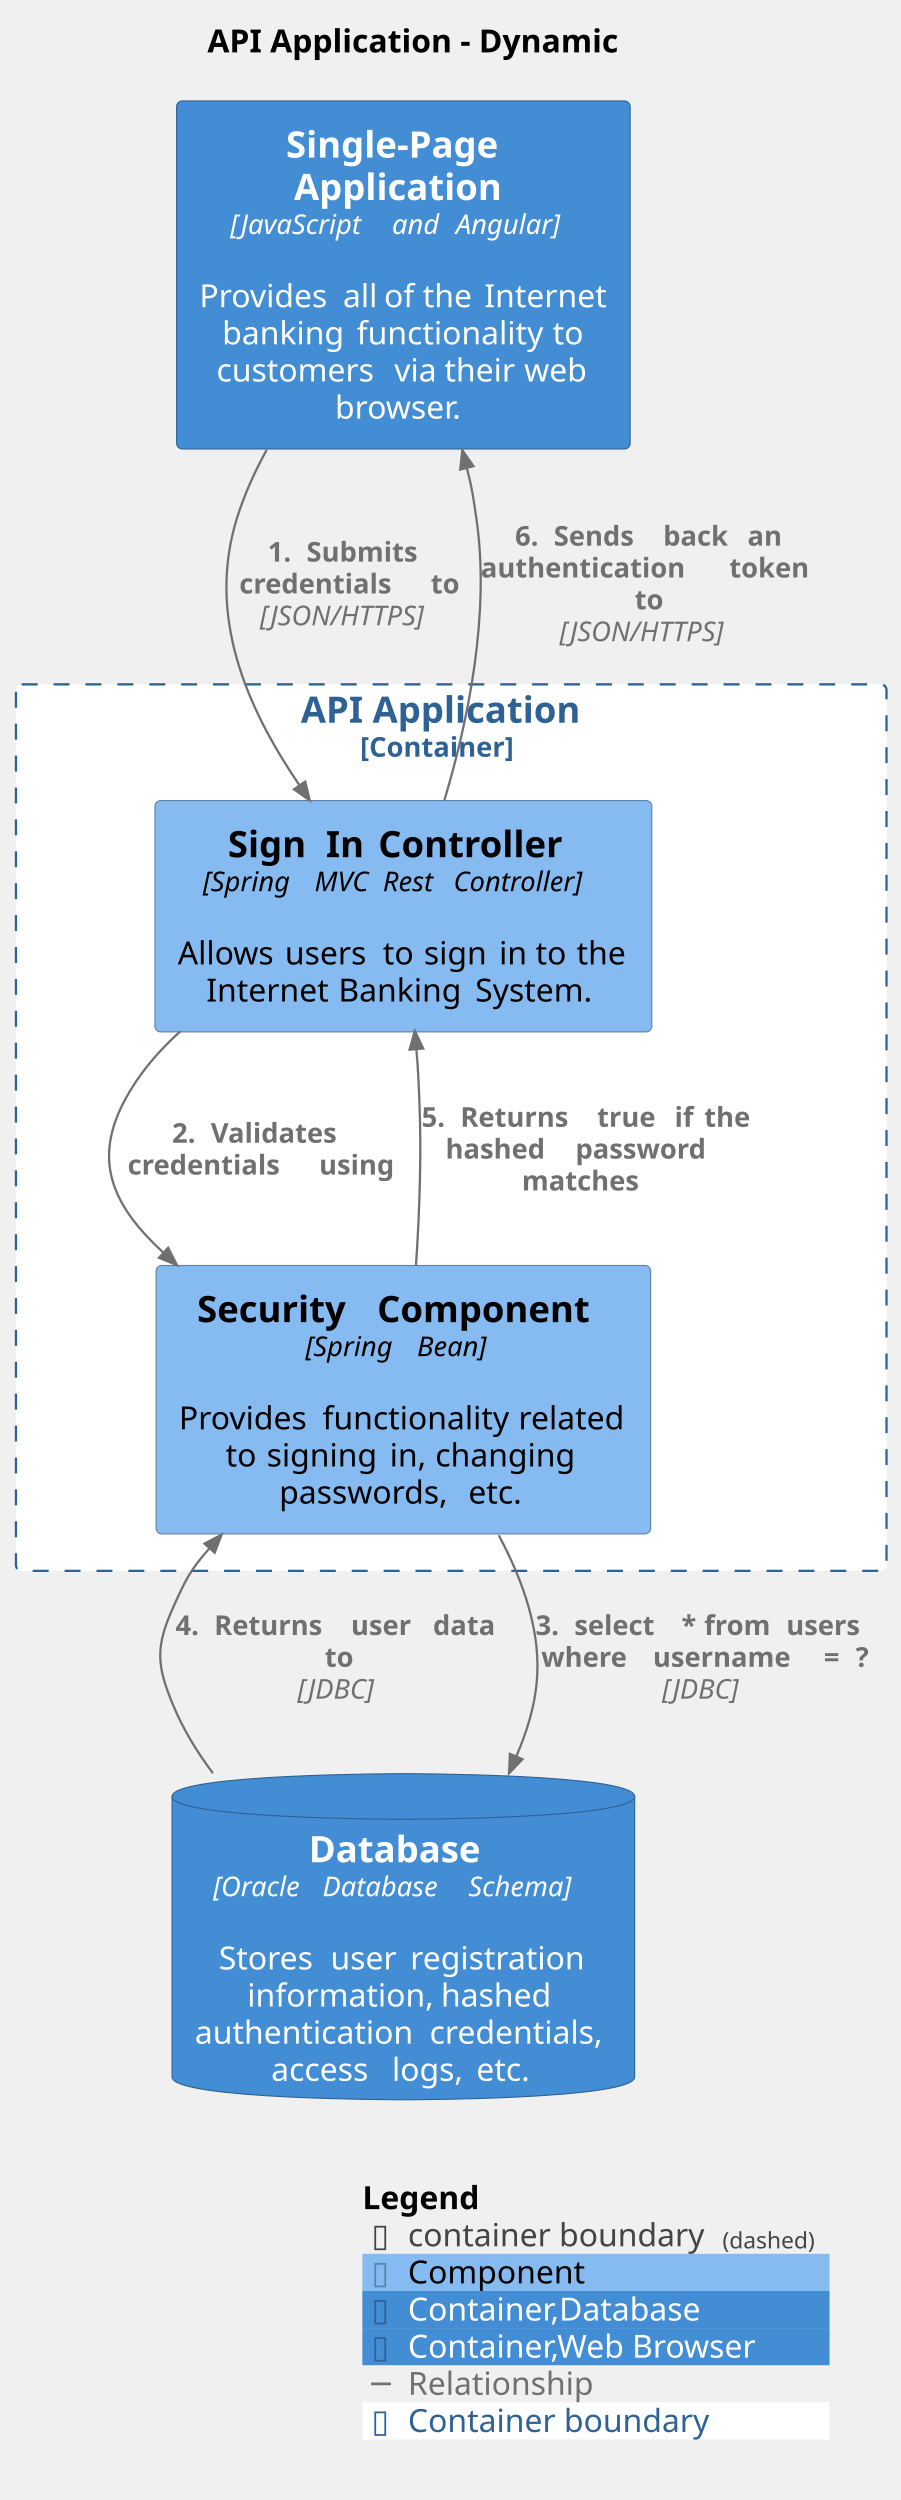
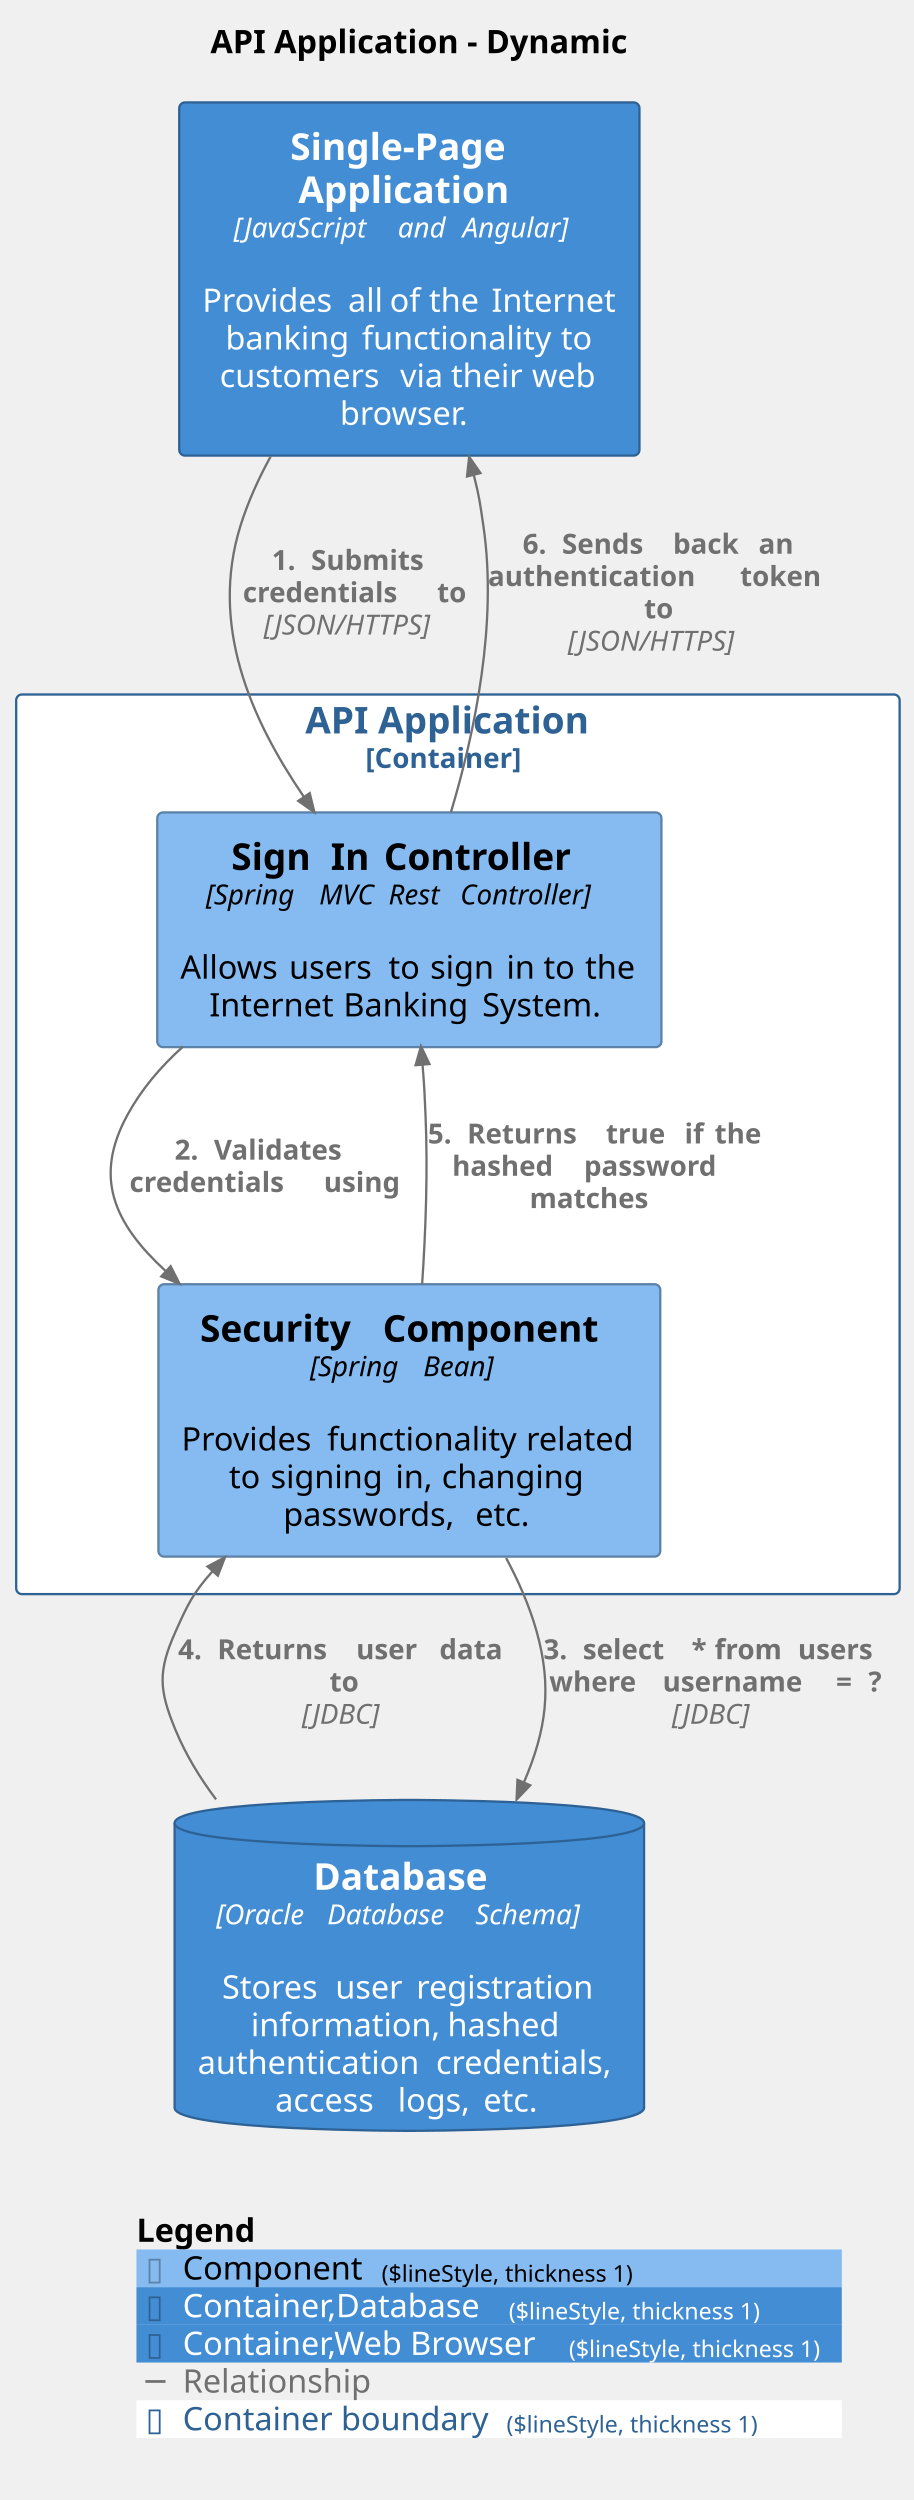
- <svg xmlns="http://www.w3.org/2000/svg" contentStyleType="text/css" height="1097px" preserveAspectRatio="none" style="width:395px;height:1097px;background:#FFFFFF;" version="1.1" viewBox="0 0 395 1097" width="395px" zoomAndPan="magnify">
+ <svg xmlns="http://www.w3.org/2000/svg" contentStyleType="text/css" height="1081px" preserveAspectRatio="none" style="width:395px;height:1081px;background:#FFFFFF;" version="1.1" viewBox="0 0 395 1081" width="395px" zoomAndPan="magnify">
  <defs />
  <g>
    <text fill="#000000" font-family="sans-serif" font-size="14" font-weight="bold" lengthAdjust="spacing" textLength="199" x="91" y="22.995">API Application - Dynamic</text>
    <g id="cluster_InternetBankingSystem.APIApplication_boundary">
-       <rect fill="#FFFFFF" height="389" rx="2.5" ry="2.5" style="stroke:#2E6295;stroke-width:1.0;stroke-dasharray:7.0,7.0;" width="382" x="7" y="300.297" />
+       <rect fill="#FFFFFF" height="389" rx="2.5" ry="2.5" style="stroke:#2E6295;stroke-width:1.0;" width="382" x="7" y="300.297" />
      <text fill="#2E6295" font-family="sans-serif" font-size="16" font-weight="bold" lengthAdjust="spacing" textLength="132" x="132" y="317.148">API Application</text>
      <text fill="#2E6295" font-family="sans-serif" font-size="12" font-weight="bold" lengthAdjust="spacing" textLength="80" x="158" y="332.06">[Container]</text>
    </g>
    <g id="elem_InternetBankingSystem.APIApplication.SignInController">
-       <rect fill="#85BBF0" height="101.484" rx="2.5" ry="2.5" style="stroke:#5D82A8;stroke-width:0.5;" width="218" x="68" y="351.297" />
+       <rect fill="#85BBF0" height="101.484" rx="2.5" ry="2.5" style="stroke:#5D82A8;stroke-width:1.0;" width="218" x="68" y="351.297" />
      <text fill="#000000" font-family="sans-serif" font-size="16" font-weight="bold" lengthAdjust="spacing" textLength="37" x="100" y="376.148">Sign</text>
      <text fill="#000000" font-family="sans-serif" font-size="16" font-weight="bold" lengthAdjust="spacing" textLength="6" x="137" y="376.148"> </text>
      <text fill="#000000" font-family="sans-serif" font-size="16" font-weight="bold" lengthAdjust="spacing" textLength="17" x="143" y="376.148">In</text>
      <text fill="#000000" font-family="sans-serif" font-size="16" font-weight="bold" lengthAdjust="spacing" textLength="6" x="160" y="376.148"> </text>
      <text fill="#000000" font-family="sans-serif" font-size="16" font-weight="bold" lengthAdjust="spacing" textLength="88" x="166" y="376.148">Controller</text>
      <text fill="#000000" font-family="sans-serif" font-size="12" font-style="italic" lengthAdjust="spacing" textLength="45" x="89" y="391.06">[Spring</text>
      <text fill="#000000" font-family="sans-serif" font-size="12" font-style="italic" lengthAdjust="spacing" textLength="4" x="134" y="391.06"> </text>
      <text fill="#000000" font-family="sans-serif" font-size="12" font-style="italic" lengthAdjust="spacing" textLength="26" x="138" y="391.06">MVC</text>
      <text fill="#000000" font-family="sans-serif" font-size="12" font-style="italic" lengthAdjust="spacing" textLength="4" x="164" y="391.06"> </text>
      <text fill="#000000" font-family="sans-serif" font-size="12" font-style="italic" lengthAdjust="spacing" textLength="27" x="168" y="391.06">Rest</text>
      <text fill="#000000" font-family="sans-serif" font-size="12" font-style="italic" lengthAdjust="spacing" textLength="4" x="195" y="391.06"> </text>
      <text fill="#000000" font-family="sans-serif" font-size="12" font-style="italic" lengthAdjust="spacing" textLength="66" x="199" y="391.06">Controller]</text>
      <text fill="#000000" font-family="sans-serif" font-size="14" lengthAdjust="spacing" textLength="4" x="175" y="406.886"> </text>
      <text fill="#000000" font-family="sans-serif" font-size="14" lengthAdjust="spacing" textLength="43" x="78" y="423.183">Allows</text>
      <text fill="#000000" font-family="sans-serif" font-size="14" lengthAdjust="spacing" textLength="4" x="121" y="423.183"> </text>
      <text fill="#000000" font-family="sans-serif" font-size="14" lengthAdjust="spacing" textLength="39" x="125" y="423.183">users</text>
      <text fill="#000000" font-family="sans-serif" font-size="14" lengthAdjust="spacing" textLength="4" x="164" y="423.183"> </text>
      <text fill="#000000" font-family="sans-serif" font-size="14" lengthAdjust="spacing" textLength="14" x="168" y="423.183">to</text>
      <text fill="#000000" font-family="sans-serif" font-size="14" lengthAdjust="spacing" textLength="4" x="182" y="423.183"> </text>
      <text fill="#000000" font-family="sans-serif" font-size="14" lengthAdjust="spacing" textLength="29" x="186" y="423.183">sign</text>
      <text fill="#000000" font-family="sans-serif" font-size="14" lengthAdjust="spacing" textLength="4" x="215" y="423.183"> </text>
      <text fill="#000000" font-family="sans-serif" font-size="14" lengthAdjust="spacing" textLength="12" x="219" y="423.183">in</text>
      <text fill="#000000" font-family="sans-serif" font-size="14" lengthAdjust="spacing" textLength="4" x="231" y="423.183"> </text>
      <text fill="#000000" font-family="sans-serif" font-size="14" lengthAdjust="spacing" textLength="14" x="235" y="423.183">to</text>
      <text fill="#000000" font-family="sans-serif" font-size="14" lengthAdjust="spacing" textLength="4" x="249" y="423.183"> </text>
      <text fill="#000000" font-family="sans-serif" font-size="14" lengthAdjust="spacing" textLength="23" x="253" y="423.183">the</text>
      <text fill="#000000" font-family="sans-serif" font-size="14" lengthAdjust="spacing" textLength="54" x="90.5" y="439.479">Internet</text>
      <text fill="#000000" font-family="sans-serif" font-size="14" lengthAdjust="spacing" textLength="4" x="144.5" y="439.479"> </text>
      <text fill="#000000" font-family="sans-serif" font-size="14" lengthAdjust="spacing" textLength="56" x="148.5" y="439.479">Banking</text>
      <text fill="#000000" font-family="sans-serif" font-size="14" lengthAdjust="spacing" textLength="4" x="204.5" y="439.479"> </text>
      <text fill="#000000" font-family="sans-serif" font-size="14" lengthAdjust="spacing" textLength="55" x="208.5" y="439.479">System.</text>
    </g>
    <g id="elem_InternetBankingSystem.APIApplication.SecurityComponent">
-       <rect fill="#85BBF0" height="117.781" rx="2.5" ry="2.5" style="stroke:#5D82A8;stroke-width:0.5;" width="217" x="68.5" y="555.297" />
+       <rect fill="#85BBF0" height="117.781" rx="2.5" ry="2.5" style="stroke:#5D82A8;stroke-width:1.0;" width="217" x="68.5" y="555.297" />
      <text fill="#000000" font-family="sans-serif" font-size="16" font-weight="bold" lengthAdjust="spacing" textLength="73" x="86.5" y="580.148">Security</text>
      <text fill="#000000" font-family="sans-serif" font-size="16" font-weight="bold" lengthAdjust="spacing" textLength="6" x="159.5" y="580.148"> </text>
      <text fill="#000000" font-family="sans-serif" font-size="16" font-weight="bold" lengthAdjust="spacing" textLength="102" x="165.5" y="580.148">Component</text>
      <text fill="#000000" font-family="sans-serif" font-size="12" font-style="italic" lengthAdjust="spacing" textLength="45" x="134" y="595.061">[Spring</text>
      <text fill="#000000" font-family="sans-serif" font-size="12" font-style="italic" lengthAdjust="spacing" textLength="4" x="179" y="595.061"> </text>
      <text fill="#000000" font-family="sans-serif" font-size="12" font-style="italic" lengthAdjust="spacing" textLength="37" x="183" y="595.061">Bean]</text>
      <text fill="#000000" font-family="sans-serif" font-size="14" lengthAdjust="spacing" textLength="4" x="175" y="610.886"> </text>
      <text fill="#000000" font-family="sans-serif" font-size="14" lengthAdjust="spacing" textLength="59" x="78.5" y="627.183">Provides</text>
      <text fill="#000000" font-family="sans-serif" font-size="14" lengthAdjust="spacing" textLength="4" x="137.5" y="627.183"> </text>
      <text fill="#000000" font-family="sans-serif" font-size="14" lengthAdjust="spacing" textLength="82" x="141.5" y="627.183">functionality</text>
      <text fill="#000000" font-family="sans-serif" font-size="14" lengthAdjust="spacing" textLength="4" x="223.5" y="627.183"> </text>
      <text fill="#000000" font-family="sans-serif" font-size="14" lengthAdjust="spacing" textLength="48" x="227.5" y="627.183">related</text>
      <text fill="#000000" font-family="sans-serif" font-size="14" lengthAdjust="spacing" textLength="14" x="99" y="643.48">to</text>
      <text fill="#000000" font-family="sans-serif" font-size="14" lengthAdjust="spacing" textLength="4" x="113" y="643.48"> </text>
      <text fill="#000000" font-family="sans-serif" font-size="14" lengthAdjust="spacing" textLength="50" x="117" y="643.48">signing</text>
      <text fill="#000000" font-family="sans-serif" font-size="14" lengthAdjust="spacing" textLength="4" x="167" y="643.48"> </text>
      <text fill="#000000" font-family="sans-serif" font-size="14" lengthAdjust="spacing" textLength="16" x="171" y="643.48">in,</text>
      <text fill="#000000" font-family="sans-serif" font-size="14" lengthAdjust="spacing" textLength="4" x="187" y="643.48"> </text>
      <text fill="#000000" font-family="sans-serif" font-size="14" lengthAdjust="spacing" textLength="64" x="191" y="643.48">changing</text>
      <text fill="#000000" font-family="sans-serif" font-size="14" lengthAdjust="spacing" textLength="79" x="122.5" y="659.776">passwords,</text>
      <text fill="#000000" font-family="sans-serif" font-size="14" lengthAdjust="spacing" textLength="4" x="201.5" y="659.776"> </text>
      <text fill="#000000" font-family="sans-serif" font-size="14" lengthAdjust="spacing" textLength="26" x="205.5" y="659.776">etc.</text>
    </g>
    <g id="elem_InternetBankingSystem.Database">
-       <path d="M75.5,788.297 C75.5,778.297 177,778.297 177,778.297 C177,778.297 278.5,778.297 278.5,788.297 L278.5,911.375 C278.5,921.375 177,921.375 177,921.375 C177,921.375 75.5,921.375 75.5,911.375 L75.5,788.297 " fill="#438DD5" style="stroke:#2E6295;stroke-width:0.5;" />
-       <path d="M75.5,788.297 C75.5,798.297 177,798.297 177,798.297 C177,798.297 278.5,798.297 278.5,788.297 " fill="none" style="stroke:#2E6295;stroke-width:0.5;" />
+       <path d="M75.5,788.297 C75.5,778.297 177,778.297 177,778.297 C177,778.297 278.5,778.297 278.5,788.297 L278.5,911.375 C278.5,921.375 177,921.375 177,921.375 C177,921.375 75.5,921.375 75.5,911.375 L75.5,788.297 " fill="#438DD5" style="stroke:#2E6295;stroke-width:1.0;" />
+       <path d="M75.5,788.297 C75.5,798.297 177,798.297 177,798.297 C177,798.297 278.5,798.297 278.5,788.297 " fill="none" style="stroke:#2E6295;stroke-width:1.0;" />
      <text fill="#FFFFFF" font-family="sans-serif" font-size="16" font-weight="bold" lengthAdjust="spacing" textLength="83" x="135.5" y="817.148">Database</text>
      <text fill="#FFFFFF" font-family="sans-serif" font-size="12" font-style="italic" lengthAdjust="spacing" textLength="44" x="93.5" y="832.061">[Oracle</text>
      <text fill="#FFFFFF" font-family="sans-serif" font-size="12" font-style="italic" lengthAdjust="spacing" textLength="4" x="137.5" y="832.061"> </text>
      <text fill="#FFFFFF" font-family="sans-serif" font-size="12" font-style="italic" lengthAdjust="spacing" textLength="60" x="141.5" y="832.061">Database</text>
      <text fill="#FFFFFF" font-family="sans-serif" font-size="12" font-style="italic" lengthAdjust="spacing" textLength="4" x="201.5" y="832.061"> </text>
      <text fill="#FFFFFF" font-family="sans-serif" font-size="12" font-style="italic" lengthAdjust="spacing" textLength="55" x="205.5" y="832.061">Schema]</text>
      <text fill="#FFFFFF" font-family="sans-serif" font-size="14" lengthAdjust="spacing" textLength="4" x="175" y="847.886"> </text>
      <text fill="#FFFFFF" font-family="sans-serif" font-size="14" lengthAdjust="spacing" textLength="45" x="96" y="864.183">Stores</text>
      <text fill="#FFFFFF" font-family="sans-serif" font-size="14" lengthAdjust="spacing" textLength="4" x="141" y="864.183"> </text>
      <text fill="#FFFFFF" font-family="sans-serif" font-size="14" lengthAdjust="spacing" textLength="31" x="145" y="864.183">user</text>
      <text fill="#FFFFFF" font-family="sans-serif" font-size="14" lengthAdjust="spacing" textLength="4" x="176" y="864.183"> </text>
      <text fill="#FFFFFF" font-family="sans-serif" font-size="14" lengthAdjust="spacing" textLength="78" x="180" y="864.183">registration</text>
      <text fill="#FFFFFF" font-family="sans-serif" font-size="14" lengthAdjust="spacing" textLength="81" x="108.5" y="880.48">information,</text>
      <text fill="#FFFFFF" font-family="sans-serif" font-size="14" lengthAdjust="spacing" textLength="4" x="189.5" y="880.48"> </text>
      <text fill="#FFFFFF" font-family="sans-serif" font-size="14" lengthAdjust="spacing" textLength="52" x="193.5" y="880.48">hashed</text>
      <text fill="#FFFFFF" font-family="sans-serif" font-size="14" lengthAdjust="spacing" textLength="99" x="85.5" y="896.776">authentication</text>
      <text fill="#FFFFFF" font-family="sans-serif" font-size="14" lengthAdjust="spacing" textLength="4" x="184.5" y="896.776"> </text>
      <text fill="#FFFFFF" font-family="sans-serif" font-size="14" lengthAdjust="spacing" textLength="80" x="188.5" y="896.776">credentials,</text>
      <text fill="#FFFFFF" font-family="sans-serif" font-size="14" lengthAdjust="spacing" textLength="49" x="119" y="913.073">access</text>
      <text fill="#FFFFFF" font-family="sans-serif" font-size="14" lengthAdjust="spacing" textLength="4" x="168" y="913.073"> </text>
      <text fill="#FFFFFF" font-family="sans-serif" font-size="14" lengthAdjust="spacing" textLength="33" x="172" y="913.073">logs,</text>
      <text fill="#FFFFFF" font-family="sans-serif" font-size="14" lengthAdjust="spacing" textLength="4" x="205" y="913.073"> </text>
      <text fill="#FFFFFF" font-family="sans-serif" font-size="14" lengthAdjust="spacing" textLength="26" x="209" y="913.073">etc.</text>
    </g>
    <g id="elem_InternetBankingSystem.SinglePageApplication">
-       <rect fill="#438DD5" height="152.703" rx="2.5" ry="2.5" style="stroke:#2E6295;stroke-width:0.5;" width="199" x="77.5" y="44.297" />
+       <rect fill="#438DD5" height="152.703" rx="2.5" ry="2.5" style="stroke:#2E6295;stroke-width:1.0;" width="199" x="77.5" y="44.297" />
      <text fill="#FFFFFF" font-family="sans-serif" font-size="16" font-weight="bold" lengthAdjust="spacing" textLength="103" x="125.5" y="69.148">Single-Page</text>
      <text fill="#FFFFFF" font-family="sans-serif" font-size="16" font-weight="bold" lengthAdjust="spacing" textLength="96" x="129" y="87.773">Application</text>
      <text fill="#FFFFFF" font-family="sans-serif" font-size="12" font-style="italic" lengthAdjust="spacing" textLength="67" x="101" y="102.686">[JavaScript</text>
      <text fill="#FFFFFF" font-family="sans-serif" font-size="12" font-style="italic" lengthAdjust="spacing" textLength="4" x="168" y="102.686"> </text>
      <text fill="#FFFFFF" font-family="sans-serif" font-size="12" font-style="italic" lengthAdjust="spacing" textLength="24" x="172" y="102.686">and</text>
      <text fill="#FFFFFF" font-family="sans-serif" font-size="12" font-style="italic" lengthAdjust="spacing" textLength="4" x="196" y="102.686"> </text>
      <text fill="#FFFFFF" font-family="sans-serif" font-size="12" font-style="italic" lengthAdjust="spacing" textLength="53" x="200" y="102.686">Angular]</text>
      <text fill="#FFFFFF" font-family="sans-serif" font-size="14" lengthAdjust="spacing" textLength="4" x="175" y="118.511"> </text>
      <text fill="#FFFFFF" font-family="sans-serif" font-size="14" lengthAdjust="spacing" textLength="59" x="87.5" y="134.808">Provides</text>
      <text fill="#FFFFFF" font-family="sans-serif" font-size="14" lengthAdjust="spacing" textLength="4" x="146.5" y="134.808"> </text>
      <text fill="#FFFFFF" font-family="sans-serif" font-size="14" lengthAdjust="spacing" textLength="14" x="150.5" y="134.808">all</text>
      <text fill="#FFFFFF" font-family="sans-serif" font-size="14" lengthAdjust="spacing" textLength="4" x="164.5" y="134.808"> </text>
      <text fill="#FFFFFF" font-family="sans-serif" font-size="14" lengthAdjust="spacing" textLength="13" x="168.5" y="134.808">of</text>
      <text fill="#FFFFFF" font-family="sans-serif" font-size="14" lengthAdjust="spacing" textLength="4" x="181.5" y="134.808"> </text>
      <text fill="#FFFFFF" font-family="sans-serif" font-size="14" lengthAdjust="spacing" textLength="23" x="185.5" y="134.808">the</text>
      <text fill="#FFFFFF" font-family="sans-serif" font-size="14" lengthAdjust="spacing" textLength="4" x="208.5" y="134.808"> </text>
      <text fill="#FFFFFF" font-family="sans-serif" font-size="14" lengthAdjust="spacing" textLength="54" x="212.5" y="134.808">Internet</text>
      <text fill="#FFFFFF" font-family="sans-serif" font-size="14" lengthAdjust="spacing" textLength="55" x="97.5" y="151.105">banking</text>
      <text fill="#FFFFFF" font-family="sans-serif" font-size="14" lengthAdjust="spacing" textLength="4" x="152.5" y="151.105"> </text>
      <text fill="#FFFFFF" font-family="sans-serif" font-size="14" lengthAdjust="spacing" textLength="82" x="156.5" y="151.105">functionality</text>
      <text fill="#FFFFFF" font-family="sans-serif" font-size="14" lengthAdjust="spacing" textLength="4" x="238.5" y="151.105"> </text>
      <text fill="#FFFFFF" font-family="sans-serif" font-size="14" lengthAdjust="spacing" textLength="14" x="242.5" y="151.105">to</text>
      <text fill="#FFFFFF" font-family="sans-serif" font-size="14" lengthAdjust="spacing" textLength="74" x="95" y="167.401">customers</text>
      <text fill="#FFFFFF" font-family="sans-serif" font-size="14" lengthAdjust="spacing" textLength="4" x="169" y="167.401"> </text>
      <text fill="#FFFFFF" font-family="sans-serif" font-size="14" lengthAdjust="spacing" textLength="18" x="173" y="167.401">via</text>
      <text fill="#FFFFFF" font-family="sans-serif" font-size="14" lengthAdjust="spacing" textLength="4" x="191" y="167.401"> </text>
      <text fill="#FFFFFF" font-family="sans-serif" font-size="14" lengthAdjust="spacing" textLength="31" x="195" y="167.401">their</text>
      <text fill="#FFFFFF" font-family="sans-serif" font-size="14" lengthAdjust="spacing" textLength="4" x="226" y="167.401"> </text>
      <text fill="#FFFFFF" font-family="sans-serif" font-size="14" lengthAdjust="spacing" textLength="29" x="230" y="167.401">web</text>
      <text fill="#FFFFFF" font-family="sans-serif" font-size="14" lengthAdjust="spacing" textLength="60" x="147" y="183.698">browser.</text>
    </g>
    <g id="link_InternetBankingSystem.SinglePageApplication_InternetBankingSystem.APIApplication.SignInController">
      <path d="M117.05,197.347 C111.74,207.007 107.19,217.087 104,227.297 C90.61,270.187 108.157,310.445 131.447,344.644 " fill="none" id="InternetBankingSystem.SinglePageApplication-to-InternetBankingSystem.APIApplication.SignInController" style="stroke:#707070;stroke-width:1.0;" />
      <polygon fill="#707070" points="135.95,351.257,133.927,342.956,128.967,346.333,135.95,351.257" style="stroke:#707070;stroke-width:1.0;" />
      <text fill="#707070" font-family="sans-serif" font-size="12" font-weight="bold" lengthAdjust="spacing" textLength="13" x="117.5" y="246.435">1.</text>
      <text fill="#707070" font-family="sans-serif" font-size="12" font-weight="bold" lengthAdjust="spacing" textLength="4" x="130.5" y="246.435"> </text>
      <text fill="#707070" font-family="sans-serif" font-size="12" font-weight="bold" lengthAdjust="spacing" textLength="57" x="134.5" y="246.435">Submits</text>
      <text fill="#707070" font-family="sans-serif" font-size="12" font-weight="bold" lengthAdjust="spacing" textLength="80" x="105" y="260.404">credentials</text>
      <text fill="#707070" font-family="sans-serif" font-size="12" font-weight="bold" lengthAdjust="spacing" textLength="4" x="185" y="260.404"> </text>
      <text fill="#707070" font-family="sans-serif" font-size="12" font-weight="bold" lengthAdjust="spacing" textLength="15" x="189" y="260.404">to</text>
      <text fill="#707070" font-family="sans-serif" font-size="12" font-style="italic" lengthAdjust="spacing" textLength="81" x="114" y="274.373">[JSON/HTTPS]</text>
    </g>
    <g id="link_InternetBankingSystem.APIApplication.SignInController_InternetBankingSystem.SinglePageApplication">
      <path d="M194.97,351.217 C205.35,316.597 215.22,269.257 209,227.297 C207.55,217.547 207.362,215.2 204.842,205.29 " fill="none" id="InternetBankingSystem.APIApplication.SignInController-to-InternetBankingSystem.SinglePageApplication" style="stroke:#707070;stroke-width:1.0;" />
      <polygon fill="#707070" points="202.87,197.537,201.934,206.03,207.749,204.551,202.87,197.537" style="stroke:#707070;stroke-width:1.0;" />
      <text fill="#707070" font-family="sans-serif" font-size="12" font-weight="bold" lengthAdjust="spacing" textLength="13" x="226" y="239.435">6.</text>
      <text fill="#707070" font-family="sans-serif" font-size="12" font-weight="bold" lengthAdjust="spacing" textLength="4" x="239" y="239.435"> </text>
      <text fill="#707070" font-family="sans-serif" font-size="12" font-weight="bold" lengthAdjust="spacing" textLength="44" x="243" y="239.435">Sends</text>
      <text fill="#707070" font-family="sans-serif" font-size="12" font-weight="bold" lengthAdjust="spacing" textLength="4" x="287" y="239.435"> </text>
      <text fill="#707070" font-family="sans-serif" font-size="12" font-weight="bold" lengthAdjust="spacing" textLength="33" x="291" y="239.435">back</text>
      <text fill="#707070" font-family="sans-serif" font-size="12" font-weight="bold" lengthAdjust="spacing" textLength="4" x="324" y="239.435"> </text>
      <text fill="#707070" font-family="sans-serif" font-size="12" font-weight="bold" lengthAdjust="spacing" textLength="18" x="328" y="239.435">an</text>
      <text fill="#707070" font-family="sans-serif" font-size="12" font-weight="bold" lengthAdjust="spacing" textLength="105" x="211" y="253.404">authentication</text>
      <text fill="#707070" font-family="sans-serif" font-size="12" font-weight="bold" lengthAdjust="spacing" textLength="4" x="316" y="253.404"> </text>
      <text fill="#707070" font-family="sans-serif" font-size="12" font-weight="bold" lengthAdjust="spacing" textLength="41" x="320" y="253.404">token</text>
      <text fill="#707070" font-family="sans-serif" font-size="12" font-weight="bold" lengthAdjust="spacing" textLength="15" x="278.5" y="267.373">to</text>
      <text fill="#707070" font-family="sans-serif" font-size="12" font-style="italic" lengthAdjust="spacing" textLength="81" x="245.5" y="281.342">[JSON/HTTPS]</text>
    </g>
    <g id="link_InternetBankingSystem.APIApplication.SignInController_InternetBankingSystem.APIApplication.SecurityComponent">
      <path d="M79.13,452.537 C69.51,461.187 61.08,471.077 55,482.297 C40.64,508.797 48.779,528.615 71.758,549.725 " fill="none" id="InternetBankingSystem.APIApplication.SignInController-to-InternetBankingSystem.APIApplication.SecurityComponent" style="stroke:#707070;stroke-width:1.0;" />
      <polygon fill="#707070" points="77.65,555.137,73.788,547.515,69.729,551.934,77.65,555.137" style="stroke:#707070;stroke-width:1.0;" />
      <text fill="#707070" font-family="sans-serif" font-size="12" font-weight="bold" lengthAdjust="spacing" textLength="13" x="75.5" y="501.435">2.</text>
      <text fill="#707070" font-family="sans-serif" font-size="12" font-weight="bold" lengthAdjust="spacing" textLength="4" x="88.5" y="501.435"> </text>
      <text fill="#707070" font-family="sans-serif" font-size="12" font-weight="bold" lengthAdjust="spacing" textLength="67" x="92.5" y="501.435">Validates</text>
      <text fill="#707070" font-family="sans-serif" font-size="12" font-weight="bold" lengthAdjust="spacing" textLength="80" x="56" y="515.404">credentials</text>
      <text fill="#707070" font-family="sans-serif" font-size="12" font-weight="bold" lengthAdjust="spacing" textLength="4" x="136" y="515.404"> </text>
      <text fill="#707070" font-family="sans-serif" font-size="12" font-weight="bold" lengthAdjust="spacing" textLength="39" x="140" y="515.404">using</text>
    </g>
    <g id="link_InternetBankingSystem.APIApplication.SecurityComponent_InternetBankingSystem.APIApplication.SignInController">
      <path d="M182.53,555.267 C184.06,532.517 185.05,506.187 184,482.297 C183.57,472.607 183.52,470.25 182.7,460.34 " fill="none" id="InternetBankingSystem.APIApplication.SecurityComponent-to-InternetBankingSystem.APIApplication.SignInController" style="stroke:#707070;stroke-width:1.0;" />
      <polygon fill="#707070" points="182.04,452.367,179.71,460.587,185.69,460.092,182.04,452.367" style="stroke:#707070;stroke-width:1.0;" />
      <text fill="#707070" font-family="sans-serif" font-size="12" font-weight="bold" lengthAdjust="spacing" textLength="13" x="185" y="494.435">5.</text>
      <text fill="#707070" font-family="sans-serif" font-size="12" font-weight="bold" lengthAdjust="spacing" textLength="4" x="198" y="494.435"> </text>
      <text fill="#707070" font-family="sans-serif" font-size="12" font-weight="bold" lengthAdjust="spacing" textLength="56" x="202" y="494.435">Returns</text>
      <text fill="#707070" font-family="sans-serif" font-size="12" font-weight="bold" lengthAdjust="spacing" textLength="4" x="258" y="494.435"> </text>
      <text fill="#707070" font-family="sans-serif" font-size="12" font-weight="bold" lengthAdjust="spacing" textLength="30" x="262" y="494.435">true</text>
      <text fill="#707070" font-family="sans-serif" font-size="12" font-weight="bold" lengthAdjust="spacing" textLength="4" x="292" y="494.435"> </text>
      <text fill="#707070" font-family="sans-serif" font-size="12" font-weight="bold" lengthAdjust="spacing" textLength="9" x="296" y="494.435">if</text>
      <text fill="#707070" font-family="sans-serif" font-size="12" font-weight="bold" lengthAdjust="spacing" textLength="4" x="305" y="494.435"> </text>
      <text fill="#707070" font-family="sans-serif" font-size="12" font-weight="bold" lengthAdjust="spacing" textLength="24" x="309" y="494.435">the</text>
      <text fill="#707070" font-family="sans-serif" font-size="12" font-weight="bold" lengthAdjust="spacing" textLength="53" x="195.5" y="508.404">hashed</text>
      <text fill="#707070" font-family="sans-serif" font-size="12" font-weight="bold" lengthAdjust="spacing" textLength="4" x="248.5" y="508.404"> </text>
      <text fill="#707070" font-family="sans-serif" font-size="12" font-weight="bold" lengthAdjust="spacing" textLength="70" x="252.5" y="508.404">password</text>
      <text fill="#707070" font-family="sans-serif" font-size="12" font-weight="bold" lengthAdjust="spacing" textLength="60" x="229" y="522.373">matches</text>
    </g>
    <g id="link_InternetBankingSystem.APIApplication.SecurityComponent_InternetBankingSystem.Database">
      <path d="M218.85,673.687 C224.27,683.807 228.97,694.547 232,705.297 C238.79,729.437 236.328,747.842 226.508,770.782 " fill="none" id="InternetBankingSystem.APIApplication.SecurityComponent-to-InternetBankingSystem.Database" style="stroke:#707070;stroke-width:1.0;" />
      <polygon fill="#707070" points="223.36,778.137,229.266,771.963,223.75,769.602,223.36,778.137" style="stroke:#707070;stroke-width:1.0;" />
      <text fill="#707070" font-family="sans-serif" font-size="12" font-weight="bold" lengthAdjust="spacing" textLength="13" x="235" y="717.436">3.</text>
      <text fill="#707070" font-family="sans-serif" font-size="12" font-weight="bold" lengthAdjust="spacing" textLength="4" x="248" y="717.436"> </text>
      <text fill="#707070" font-family="sans-serif" font-size="12" font-weight="bold" lengthAdjust="spacing" textLength="43" x="252" y="717.436">select</text>
      <text fill="#707070" font-family="sans-serif" font-size="12" font-weight="bold" lengthAdjust="spacing" textLength="4" x="295" y="717.436"> </text>
      <text fill="#707070" font-family="sans-serif" font-size="12" font-weight="bold" lengthAdjust="spacing" textLength="6" x="299" y="717.436">*</text>
      <text fill="#707070" font-family="sans-serif" font-size="12" font-weight="bold" lengthAdjust="spacing" textLength="4" x="305" y="717.436"> </text>
      <text fill="#707070" font-family="sans-serif" font-size="12" font-weight="bold" lengthAdjust="spacing" textLength="32" x="309" y="717.436">from</text>
      <text fill="#707070" font-family="sans-serif" font-size="12" font-weight="bold" lengthAdjust="spacing" textLength="4" x="341" y="717.436"> </text>
      <text fill="#707070" font-family="sans-serif" font-size="12" font-weight="bold" lengthAdjust="spacing" textLength="40" x="345" y="717.436">users</text>
      <text fill="#707070" font-family="sans-serif" font-size="12" font-weight="bold" lengthAdjust="spacing" textLength="45" x="237.5" y="731.404">where</text>
      <text fill="#707070" font-family="sans-serif" font-size="12" font-weight="bold" lengthAdjust="spacing" textLength="4" x="282.5" y="731.404"> </text>
      <text fill="#707070" font-family="sans-serif" font-size="12" font-weight="bold" lengthAdjust="spacing" textLength="71" x="286.5" y="731.404">username</text>
      <text fill="#707070" font-family="sans-serif" font-size="12" font-weight="bold" lengthAdjust="spacing" textLength="4" x="357.5" y="731.404"> </text>
      <text fill="#707070" font-family="sans-serif" font-size="12" font-weight="bold" lengthAdjust="spacing" textLength="10" x="361.5" y="731.404">=</text>
      <text fill="#707070" font-family="sans-serif" font-size="12" font-weight="bold" lengthAdjust="spacing" textLength="4" x="371.5" y="731.404"> </text>
      <text fill="#707070" font-family="sans-serif" font-size="12" font-weight="bold" lengthAdjust="spacing" textLength="7" x="375.5" y="731.404">?</text>
      <text fill="#707070" font-family="sans-serif" font-size="12" font-style="italic" lengthAdjust="spacing" textLength="39" x="290.5" y="745.373">[JDBC]</text>
    </g>
    <g id="link_InternetBankingSystem.Database_InternetBankingSystem.APIApplication.SecurityComponent">
      <path d="M93.43,778.077 C86.43,768.777 80.37,758.807 76,748.297 C68.66,730.647 68.18,722.737 76,705.297 C81.19,693.727 83.364,689.005 91.964,679.335 " fill="none" id="InternetBankingSystem.Database-to-InternetBankingSystem.APIApplication.SecurityComponent" style="stroke:#707070;stroke-width:1.0;" />
      <polygon fill="#707070" points="97.28,673.357,89.722,677.341,94.205,681.328,97.28,673.357" style="stroke:#707070;stroke-width:1.0;" />
      <text fill="#707070" font-family="sans-serif" font-size="12" font-weight="bold" lengthAdjust="spacing" textLength="13" x="77" y="717.436">4.</text>
      <text fill="#707070" font-family="sans-serif" font-size="12" font-weight="bold" lengthAdjust="spacing" textLength="4" x="90" y="717.436"> </text>
      <text fill="#707070" font-family="sans-serif" font-size="12" font-weight="bold" lengthAdjust="spacing" textLength="56" x="94" y="717.436">Returns</text>
      <text fill="#707070" font-family="sans-serif" font-size="12" font-weight="bold" lengthAdjust="spacing" textLength="4" x="150" y="717.436"> </text>
      <text fill="#707070" font-family="sans-serif" font-size="12" font-weight="bold" lengthAdjust="spacing" textLength="32" x="154" y="717.436">user</text>
      <text fill="#707070" font-family="sans-serif" font-size="12" font-weight="bold" lengthAdjust="spacing" textLength="4" x="186" y="717.436"> </text>
      <text fill="#707070" font-family="sans-serif" font-size="12" font-weight="bold" lengthAdjust="spacing" textLength="33" x="190" y="717.436">data</text>
      <text fill="#707070" font-family="sans-serif" font-size="12" font-weight="bold" lengthAdjust="spacing" textLength="15" x="142.5" y="731.404">to</text>
      <text fill="#707070" font-family="sans-serif" font-size="12" font-style="italic" lengthAdjust="spacing" textLength="39" x="130.5" y="745.373">[JDBC]</text>
    </g>
-     <rect fill="none" height="16.297" style="stroke:none;stroke-width:1.0;" width="205" x="159" y="956.375" />
-     <text fill="#000000" font-family="sans-serif" font-size="14" font-weight="bold" lengthAdjust="spacing" textLength="59" x="159" y="969.37">Legend</text>
-     <text fill="#FFFFFF" font-family="sans-serif" font-size="14" lengthAdjust="spacing" textLength="4" x="218" y="969.37"> </text>
-     <rect fill="none" height="16.297" style="stroke:none;stroke-width:1.0;" width="205" x="159" y="972.672" />
-     <text fill="#444444" font-family="sans-serif" font-size="14" lengthAdjust="spacing" textLength="8" x="163" y="985.667">▯</text>
-     <text fill="#FFFFFF" font-family="sans-serif" font-size="14" lengthAdjust="spacing" textLength="4" x="171" y="985.667"> </text>
-     <text fill="#444444" font-family="sans-serif" font-size="14" lengthAdjust="spacing" textLength="134" x="179" y="985.667">container boundary</text>
-     <text fill="#444444" font-family="sans-serif" font-size="10" lengthAdjust="spacing" textLength="43" x="317" y="986.61">(dashed)</text>
-     <text fill="#FFFFFF" font-family="sans-serif" font-size="14" lengthAdjust="spacing" textLength="4" x="360" y="985.667"> </text>
-     <rect fill="#85BBF0" height="16.297" style="stroke:none;stroke-width:1.0;" width="205" x="159" y="988.969" />
-     <text fill="#5D82A8" font-family="sans-serif" font-size="14" lengthAdjust="spacing" textLength="8" x="163" y="1001.964">▯</text>
-     <text fill="#FFFFFF" font-family="sans-serif" font-size="14" lengthAdjust="spacing" textLength="4" x="171" y="1001.964"> </text>
-     <text fill="#000000" font-family="sans-serif" font-size="14" lengthAdjust="spacing" textLength="82" x="179" y="1001.964">Component</text>
-     <text fill="#FFFFFF" font-family="sans-serif" font-size="14" lengthAdjust="spacing" textLength="4" x="265" y="1001.964"> </text>
-     <rect fill="#438DD5" height="16.297" style="stroke:none;stroke-width:1.0;" width="205" x="159" y="1005.266" />
-     <text fill="#2E6295" font-family="sans-serif" font-size="14" lengthAdjust="spacing" textLength="8" x="163" y="1018.261">▯</text>
-     <text fill="#FFFFFF" font-family="sans-serif" font-size="14" lengthAdjust="spacing" textLength="4" x="171" y="1018.261"> </text>
-     <text fill="#FFFFFF" font-family="sans-serif" font-size="14" lengthAdjust="spacing" textLength="137" x="179" y="1018.261">Container,Database</text>
-     <text fill="#FFFFFF" font-family="sans-serif" font-size="14" lengthAdjust="spacing" textLength="4" x="320" y="1018.261"> </text>
-     <rect fill="#438DD5" height="16.297" style="stroke:none;stroke-width:1.0;" width="205" x="159" y="1021.562" />
-     <text fill="#2E6295" font-family="sans-serif" font-size="14" lengthAdjust="spacing" textLength="8" x="163" y="1034.558">▯</text>
-     <text fill="#FFFFFF" font-family="sans-serif" font-size="14" lengthAdjust="spacing" textLength="4" x="171" y="1034.558"> </text>
-     <text fill="#FFFFFF" font-family="sans-serif" font-size="14" lengthAdjust="spacing" textLength="163" x="179" y="1034.558">Container,Web Browser</text>
-     <text fill="#FFFFFF" font-family="sans-serif" font-size="14" lengthAdjust="spacing" textLength="4" x="346" y="1034.558"> </text>
-     <text fill="#707070" font-family="sans-serif" font-size="14" lengthAdjust="spacing" textLength="8" x="163" y="1050.854">─</text>
-     <text fill="#FFFFFF" font-family="sans-serif" font-size="14" lengthAdjust="spacing" textLength="4" x="171" y="1050.854"> </text>
-     <text fill="#707070" font-family="sans-serif" font-size="14" lengthAdjust="spacing" textLength="85" x="179" y="1050.854">Relationship</text>
-     <text fill="#FFFFFF" font-family="sans-serif" font-size="14" lengthAdjust="spacing" textLength="4" x="268" y="1050.854"> </text>
-     <rect fill="#FFFFFF" height="16.297" style="stroke:none;stroke-width:1.0;" width="205" x="159" y="1054.156" />
-     <text fill="#2E6295" font-family="sans-serif" font-size="14" lengthAdjust="spacing" textLength="8" x="163" y="1067.151">▯</text>
-     <text fill="#FFFFFF" font-family="sans-serif" font-size="14" lengthAdjust="spacing" textLength="4" x="171" y="1067.151"> </text>
-     <text fill="#2E6295" font-family="sans-serif" font-size="14" lengthAdjust="spacing" textLength="136" x="179" y="1067.151">Container boundary</text>
-     <text fill="#FFFFFF" font-family="sans-serif" font-size="14" lengthAdjust="spacing" textLength="4" x="319" y="1067.151"> </text>
-     <line style="stroke:none;stroke-width:1.0;" x1="159" x2="364" y1="956.375" y2="956.375" />
-     <line style="stroke:none;stroke-width:1.0;" x1="159" x2="364" y1="972.672" y2="972.672" />
-     <line style="stroke:none;stroke-width:1.0;" x1="159" x2="364" y1="988.969" y2="988.969" />
-     <line style="stroke:none;stroke-width:1.0;" x1="159" x2="364" y1="1005.266" y2="1005.266" />
-     <line style="stroke:none;stroke-width:1.0;" x1="159" x2="364" y1="1021.562" y2="1021.562" />
-     <line style="stroke:none;stroke-width:1.0;" x1="159" x2="364" y1="1037.859" y2="1037.859" />
-     <line style="stroke:none;stroke-width:1.0;" x1="159" x2="364" y1="1054.156" y2="1054.156" />
-     <line style="stroke:none;stroke-width:1.0;" x1="159" x2="364" y1="1070.453" y2="1070.453" />
-     <line style="stroke:none;stroke-width:1.0;" x1="159" x2="159" y1="956.375" y2="1070.453" />
-     <line style="stroke:none;stroke-width:1.0;" x1="364" x2="364" y1="956.375" y2="1070.453" />
+     <rect fill="none" height="16.297" style="stroke:none;stroke-width:1.0;" width="305" x="59" y="956.375" />
+     <text fill="#000000" font-family="sans-serif" font-size="14" font-weight="bold" lengthAdjust="spacing" textLength="59" x="59" y="969.37">Legend</text>
+     <text fill="#FFFFFF" font-family="sans-serif" font-size="14" lengthAdjust="spacing" textLength="4" x="118" y="969.37"> </text>
+     <rect fill="#85BBF0" height="16.297" style="stroke:none;stroke-width:1.0;" width="305" x="59" y="972.672" />
+     <text fill="#5D82A8" font-family="sans-serif" font-size="14" lengthAdjust="spacing" textLength="8" x="63" y="985.667">▯</text>
+     <text fill="#FFFFFF" font-family="sans-serif" font-size="14" lengthAdjust="spacing" textLength="4" x="71" y="985.667"> </text>
+     <text fill="#000000" font-family="sans-serif" font-size="14" lengthAdjust="spacing" textLength="82" x="79" y="985.667">Component</text>
+     <text fill="#000000" font-family="sans-serif" font-size="10" lengthAdjust="spacing" textLength="114" x="165" y="986.61">($lineStyle, thickness 1)</text>
+     <text fill="#FFFFFF" font-family="sans-serif" font-size="14" lengthAdjust="spacing" textLength="4" x="279" y="985.667"> </text>
+     <rect fill="#438DD5" height="16.297" style="stroke:none;stroke-width:1.0;" width="305" x="59" y="988.969" />
+     <text fill="#2E6295" font-family="sans-serif" font-size="14" lengthAdjust="spacing" textLength="8" x="63" y="1001.964">▯</text>
+     <text fill="#FFFFFF" font-family="sans-serif" font-size="14" lengthAdjust="spacing" textLength="4" x="71" y="1001.964"> </text>
+     <text fill="#FFFFFF" font-family="sans-serif" font-size="14" lengthAdjust="spacing" textLength="137" x="79" y="1001.964">Container,Database</text>
+     <text fill="#FFFFFF" font-family="sans-serif" font-size="10" lengthAdjust="spacing" textLength="114" x="220" y="1002.907">($lineStyle, thickness 1)</text>
+     <text fill="#FFFFFF" font-family="sans-serif" font-size="14" lengthAdjust="spacing" textLength="4" x="334" y="1001.964"> </text>
+     <rect fill="#438DD5" height="16.297" style="stroke:none;stroke-width:1.0;" width="305" x="59" y="1005.266" />
+     <text fill="#2E6295" font-family="sans-serif" font-size="14" lengthAdjust="spacing" textLength="8" x="63" y="1018.261">▯</text>
+     <text fill="#FFFFFF" font-family="sans-serif" font-size="14" lengthAdjust="spacing" textLength="4" x="71" y="1018.261"> </text>
+     <text fill="#FFFFFF" font-family="sans-serif" font-size="14" lengthAdjust="spacing" textLength="163" x="79" y="1018.261">Container,Web Browser</text>
+     <text fill="#FFFFFF" font-family="sans-serif" font-size="10" lengthAdjust="spacing" textLength="114" x="246" y="1019.204">($lineStyle, thickness 1)</text>
+     <text fill="#FFFFFF" font-family="sans-serif" font-size="14" lengthAdjust="spacing" textLength="4" x="360" y="1018.261"> </text>
+     <text fill="#707070" font-family="sans-serif" font-size="14" lengthAdjust="spacing" textLength="8" x="63" y="1034.558">─</text>
+     <text fill="#FFFFFF" font-family="sans-serif" font-size="14" lengthAdjust="spacing" textLength="4" x="71" y="1034.558"> </text>
+     <text fill="#707070" font-family="sans-serif" font-size="14" lengthAdjust="spacing" textLength="85" x="79" y="1034.558">Relationship</text>
+     <text fill="#FFFFFF" font-family="sans-serif" font-size="14" lengthAdjust="spacing" textLength="4" x="168" y="1034.558"> </text>
+     <rect fill="#FFFFFF" height="16.297" style="stroke:none;stroke-width:1.0;" width="305" x="59" y="1037.859" />
+     <text fill="#2E6295" font-family="sans-serif" font-size="14" lengthAdjust="spacing" textLength="8" x="63" y="1050.854">▯</text>
+     <text fill="#FFFFFF" font-family="sans-serif" font-size="14" lengthAdjust="spacing" textLength="4" x="71" y="1050.854"> </text>
+     <text fill="#2E6295" font-family="sans-serif" font-size="14" lengthAdjust="spacing" textLength="136" x="79" y="1050.854">Container boundary</text>
+     <text fill="#2E6295" font-family="sans-serif" font-size="10" lengthAdjust="spacing" textLength="114" x="219" y="1051.798">($lineStyle, thickness 1)</text>
+     <text fill="#FFFFFF" font-family="sans-serif" font-size="14" lengthAdjust="spacing" textLength="4" x="333" y="1050.854"> </text>
+     <line style="stroke:none;stroke-width:1.0;" x1="59" x2="364" y1="956.375" y2="956.375" />
+     <line style="stroke:none;stroke-width:1.0;" x1="59" x2="364" y1="972.672" y2="972.672" />
+     <line style="stroke:none;stroke-width:1.0;" x1="59" x2="364" y1="988.969" y2="988.969" />
+     <line style="stroke:none;stroke-width:1.0;" x1="59" x2="364" y1="1005.266" y2="1005.266" />
+     <line style="stroke:none;stroke-width:1.0;" x1="59" x2="364" y1="1021.562" y2="1021.562" />
+     <line style="stroke:none;stroke-width:1.0;" x1="59" x2="364" y1="1037.859" y2="1037.859" />
+     <line style="stroke:none;stroke-width:1.0;" x1="59" x2="364" y1="1054.156" y2="1054.156" />
+     <line style="stroke:none;stroke-width:1.0;" x1="59" x2="59" y1="956.375" y2="1054.156" />
+     <line style="stroke:none;stroke-width:1.0;" x1="364" x2="364" y1="956.375" y2="1054.156" />
  </g>
</svg>
